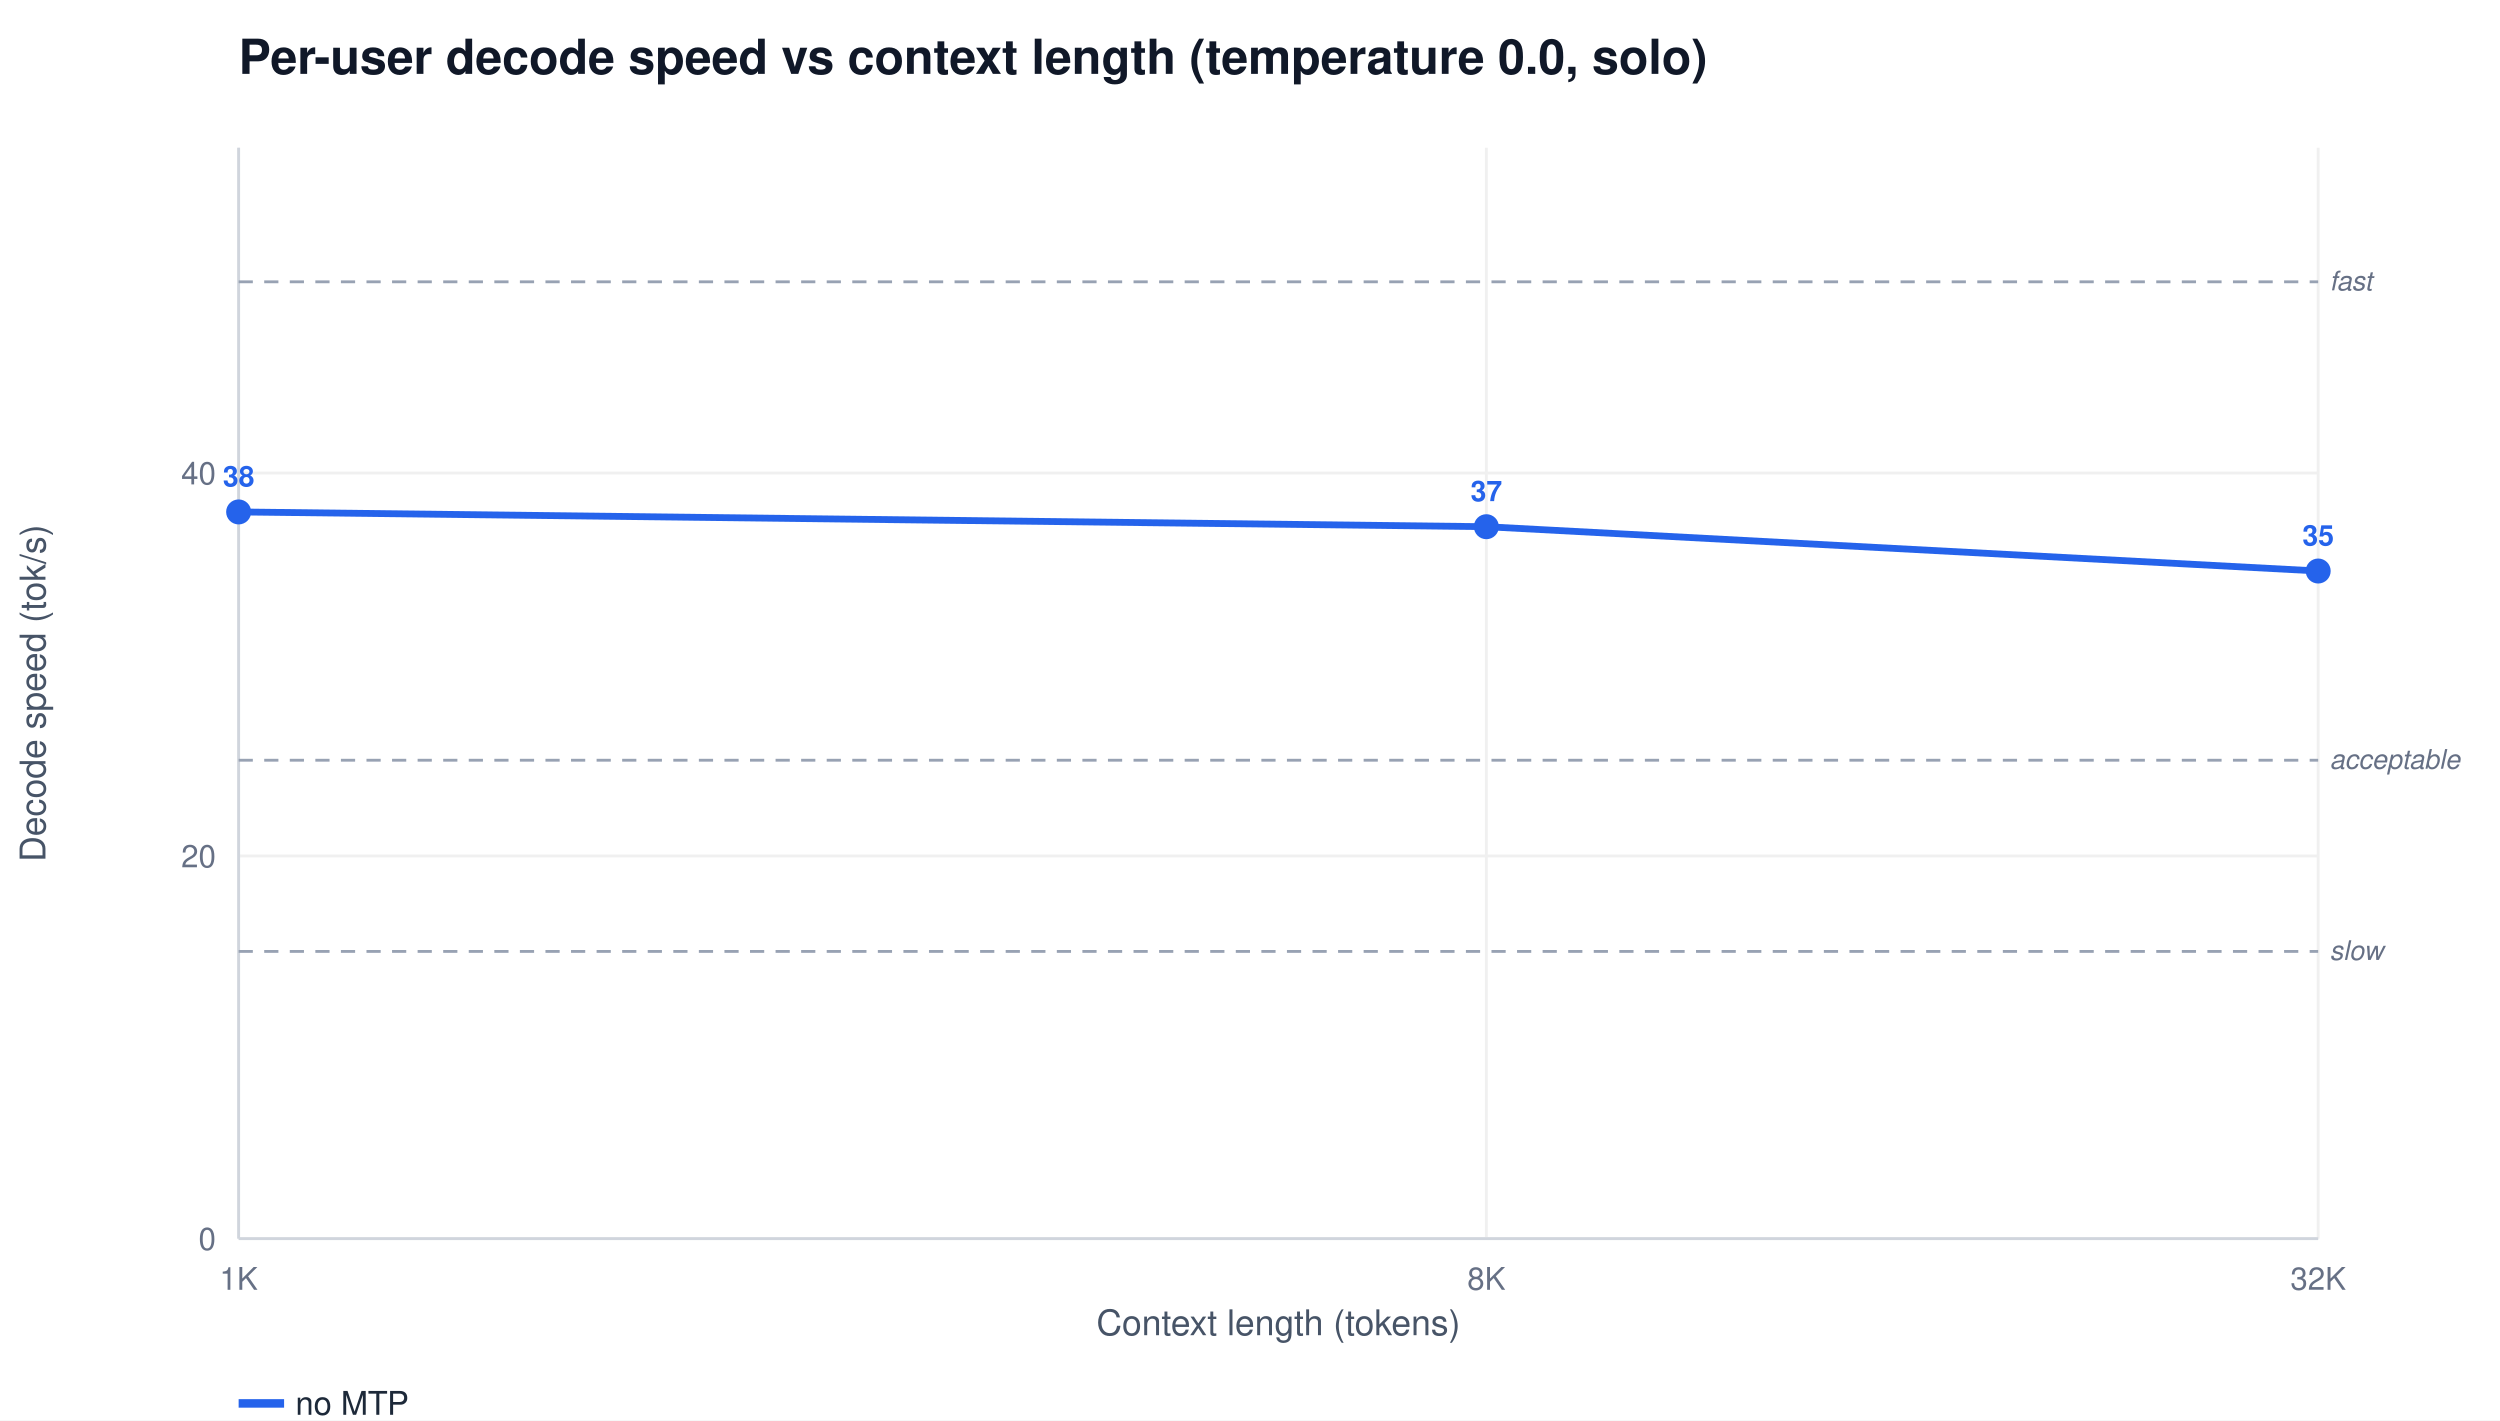
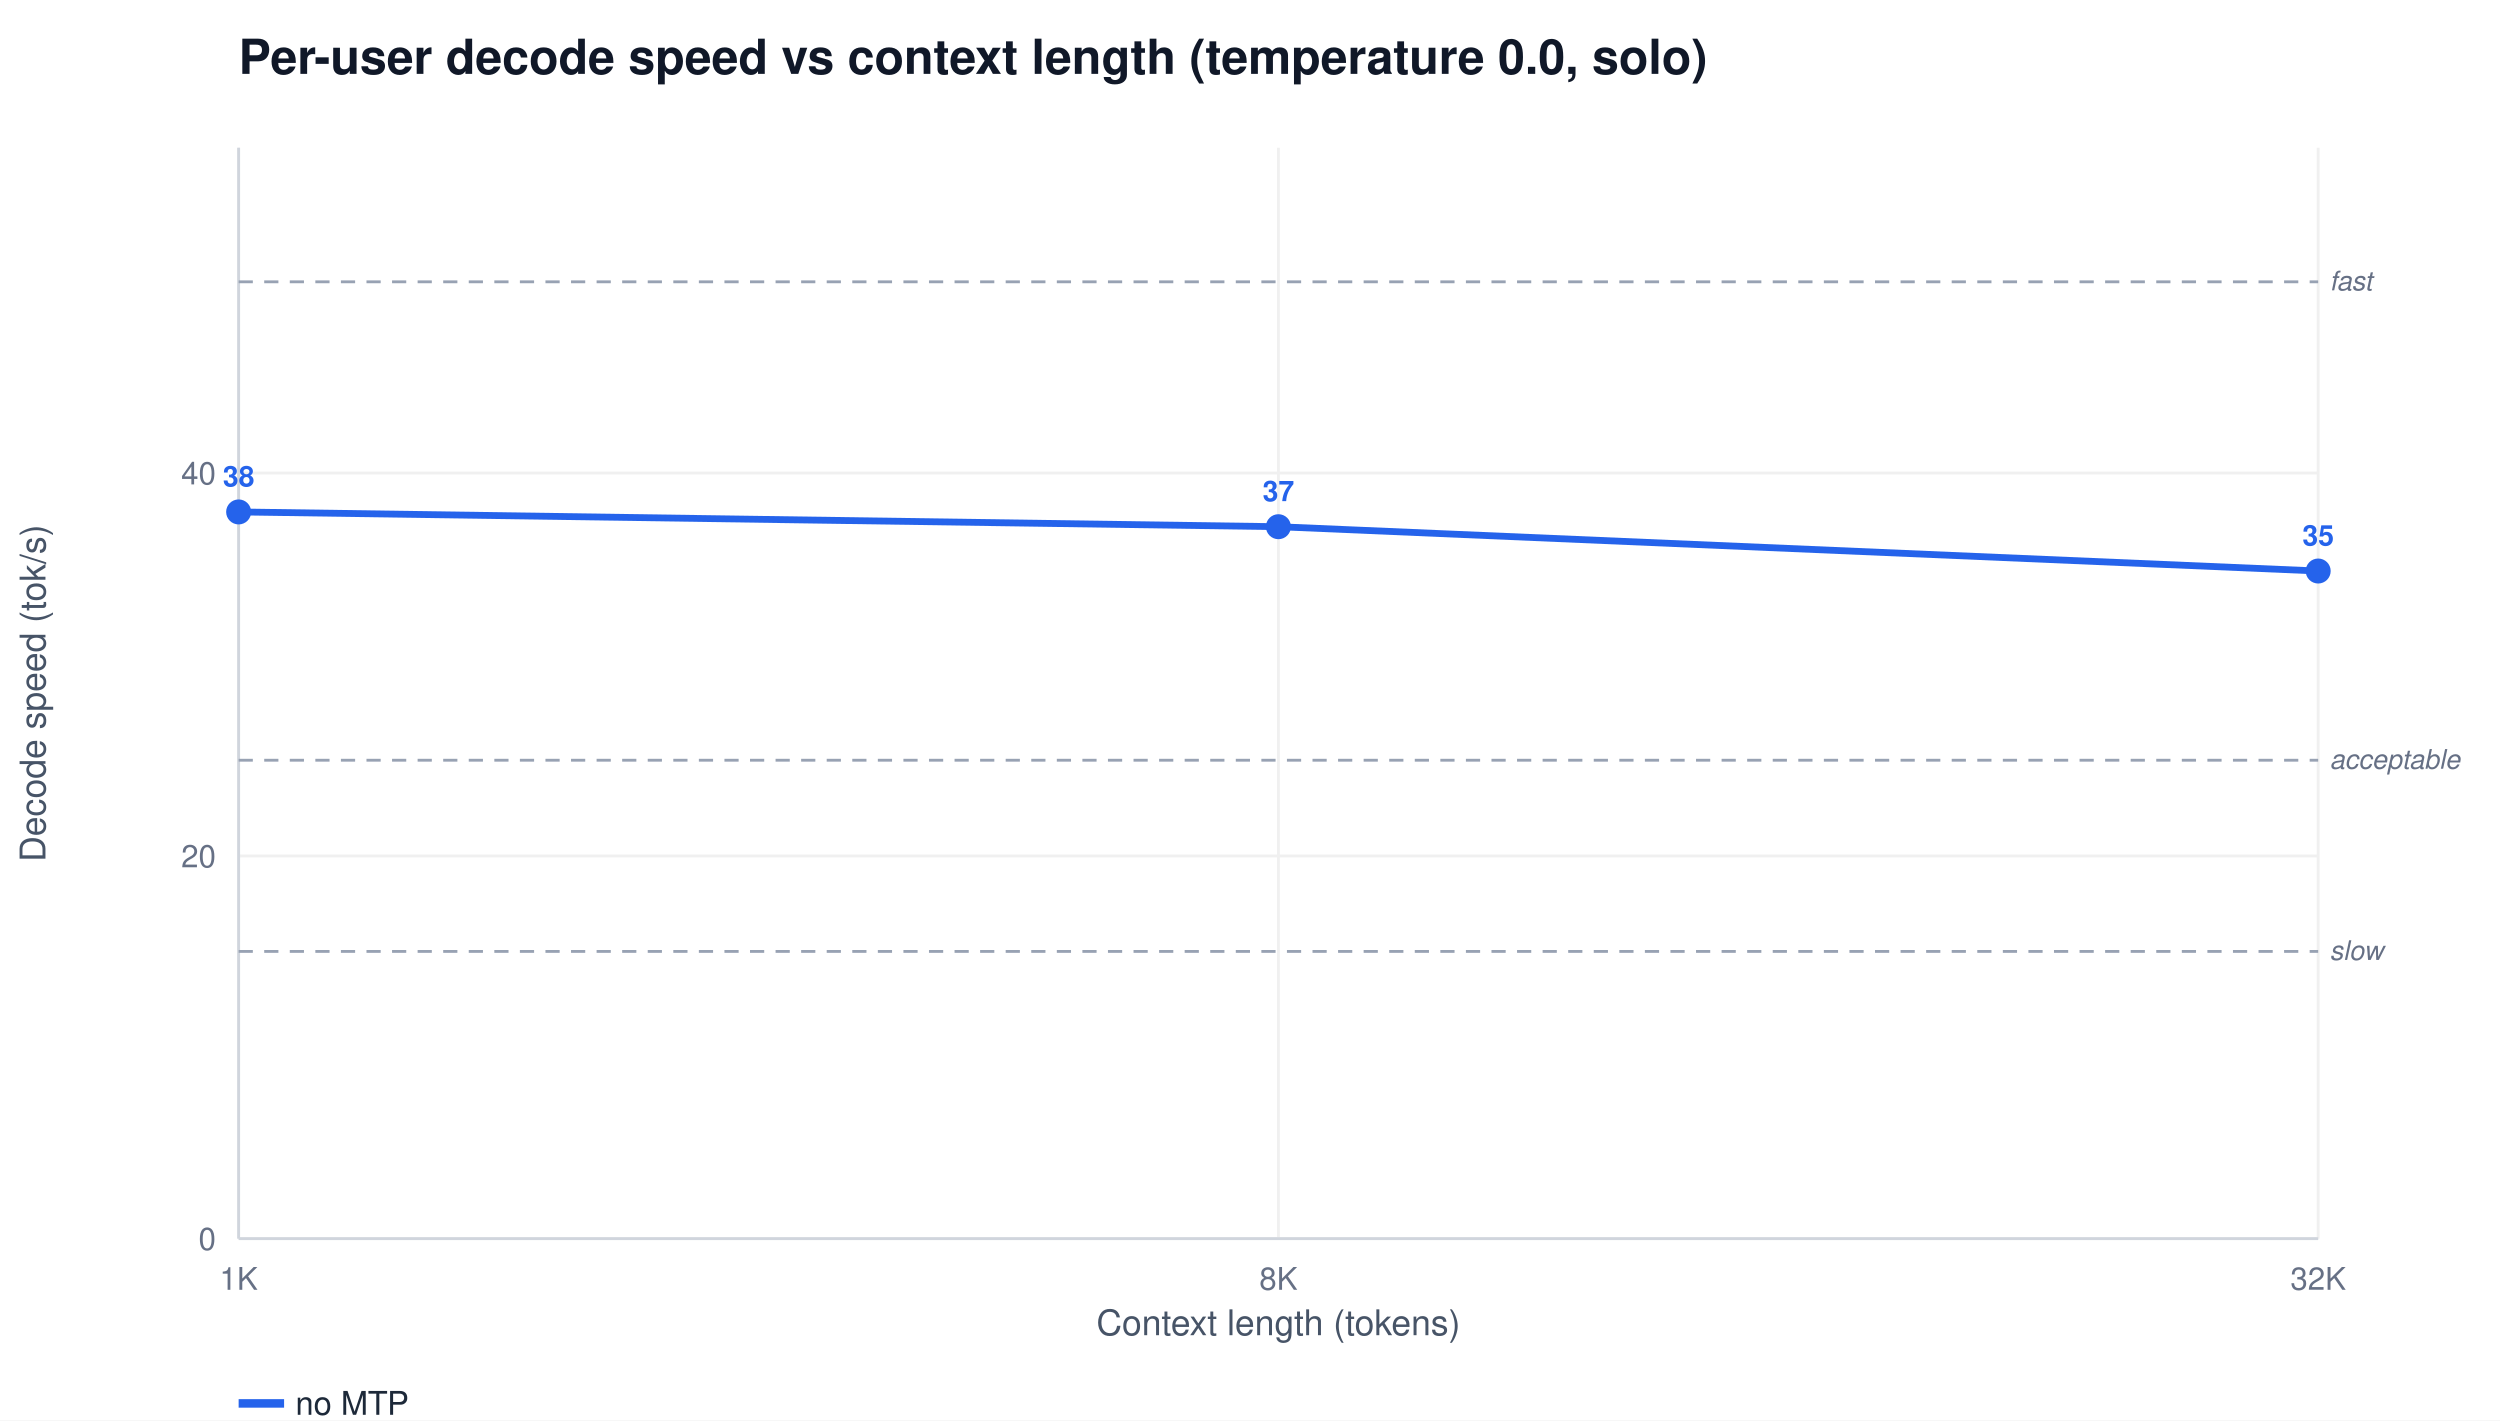
<svg xmlns="http://www.w3.org/2000/svg" width="880" height="500" viewBox="0 0 880 500" font-family="Segoe UI, Helvetica, Arial, sans-serif">
  <rect width="880" height="500" fill="#ffffff" />
  <text x="84" y="26" font-size="17" font-weight="600" fill="#101828">Per-user decode speed vs context length (temperature 0.0, solo)</text>
  <line x1="84" y1="436.0" x2="816" y2="436.0" stroke="#f0f0f0" stroke-width="1" />
  <text x="76" y="440.0" font-size="11" fill="#667085" text-anchor="end">0</text>
  <line x1="84" y1="301.3" x2="816" y2="301.3" stroke="#f0f0f0" stroke-width="1" />
  <text x="76" y="305.3" font-size="11" fill="#667085" text-anchor="end">20</text>
  <line x1="84" y1="166.5" x2="816" y2="166.5" stroke="#f0f0f0" stroke-width="1" />
  <text x="76" y="170.5" font-size="11" fill="#667085" text-anchor="end">40</text>
  <line x1="84.0" y1="52" x2="84.0" y2="436" stroke="#f0f0f0" stroke-width="1" />
  <text x="84.0" y="454" font-size="11" fill="#667085" text-anchor="middle">1K</text>
-   <line x1="523.2" y1="52" x2="523.2" y2="436" stroke="#f0f0f0" stroke-width="1" />
-   <text x="523.2" y="454" font-size="11" fill="#667085" text-anchor="middle">8K</text>
+   <line x1="450.0" y1="52" x2="450.0" y2="436" stroke="#f0f0f0" stroke-width="1" />
+   <text x="450.0" y="454" font-size="11" fill="#667085" text-anchor="middle">8K</text>
  <line x1="816.0" y1="52" x2="816.0" y2="436" stroke="#f0f0f0" stroke-width="1" />
  <text x="816.0" y="454" font-size="11" fill="#667085" text-anchor="middle">32K</text>
  <line x1="84" y1="436" x2="816" y2="436" stroke="#d0d5dd" stroke-width="1" />
  <line x1="84" y1="52" x2="84" y2="436" stroke="#d0d5dd" stroke-width="1" />
  <line x1="84" y1="334.9" x2="816" y2="334.9" stroke="#98a2b3" stroke-width="1" stroke-dasharray="5 4" />
  <text x="820" y="337.9" font-size="9.5" fill="#667085" font-style="italic">slow</text>
  <line x1="84" y1="267.6" x2="816" y2="267.6" stroke="#98a2b3" stroke-width="1" stroke-dasharray="5 4" />
  <text x="820" y="270.6" font-size="9.5" fill="#667085" font-style="italic">acceptable</text>
  <line x1="84" y1="99.2" x2="816" y2="99.2" stroke="#98a2b3" stroke-width="1" stroke-dasharray="5 4" />
  <text x="820" y="102.2" font-size="9.5" fill="#667085" font-style="italic">fast</text>
-   <polyline points="84.0,180.2 523.2,185.4 816.0,201.0" fill="none" stroke="#2563eb" stroke-width="2.4" />
+   <polyline points="84.0,180.2 450.0,185.4 816.0,201.0" fill="none" stroke="#2563eb" stroke-width="2.4" />
  <circle cx="84.0" cy="180.2" r="4.4" fill="#2563eb" />
-   <circle cx="523.2" cy="185.4" r="4.4" fill="#2563eb" />
+   <circle cx="450.0" cy="185.4" r="4.4" fill="#2563eb" />
  <circle cx="816.0" cy="201.0" r="4.4" fill="#2563eb" />
  <text x="84.0" y="171.2" font-size="10" fill="#2563eb" text-anchor="middle" font-weight="600">38</text>
-   <text x="523.2" y="176.4" font-size="10" fill="#2563eb" text-anchor="middle" font-weight="600">37</text>
+   <text x="450.0" y="176.4" font-size="10" fill="#2563eb" text-anchor="middle" font-weight="600">37</text>
  <text x="816.0" y="192.0" font-size="10" fill="#2563eb" text-anchor="middle" font-weight="600">35</text>
  <line x1="84" y1="494" x2="100" y2="494" stroke="#2563eb" stroke-width="3" />
  <text x="104" y="498" font-size="11.5" fill="#1d2939">no MTP</text>
  <text x="450" y="470" font-size="12.5" fill="#475467" text-anchor="middle">Context length (tokens)</text>
  <text x="16" y="244" font-size="12.5" fill="#475467" text-anchor="middle" transform="rotate(-90 16 244)">Decode speed (tok/s)</text>
</svg>
